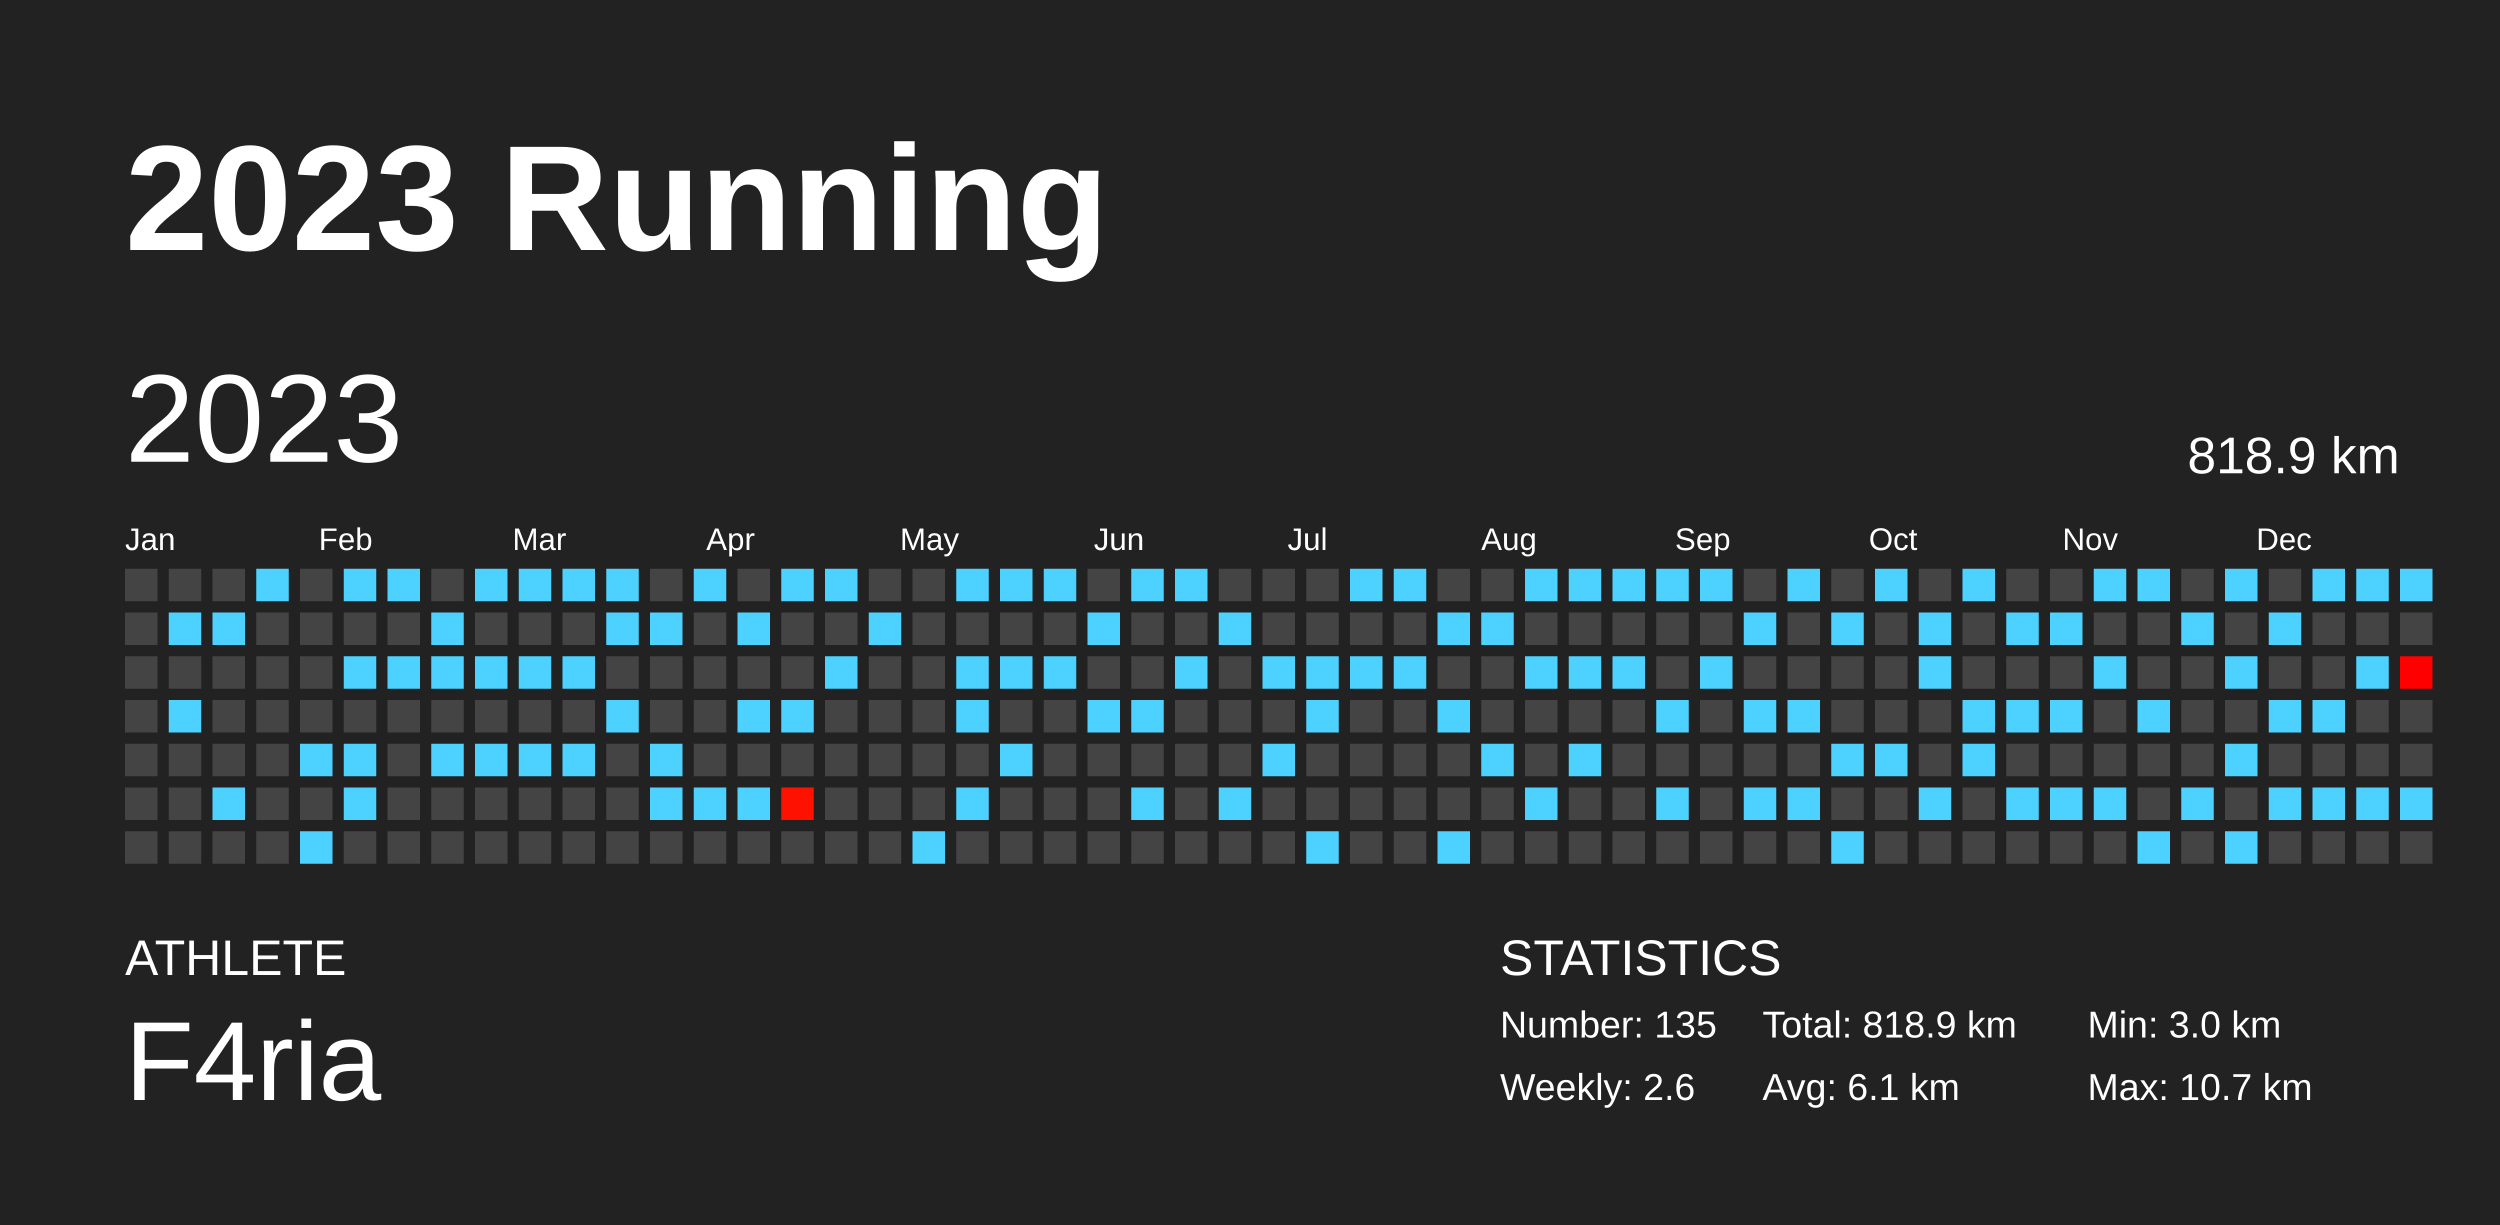
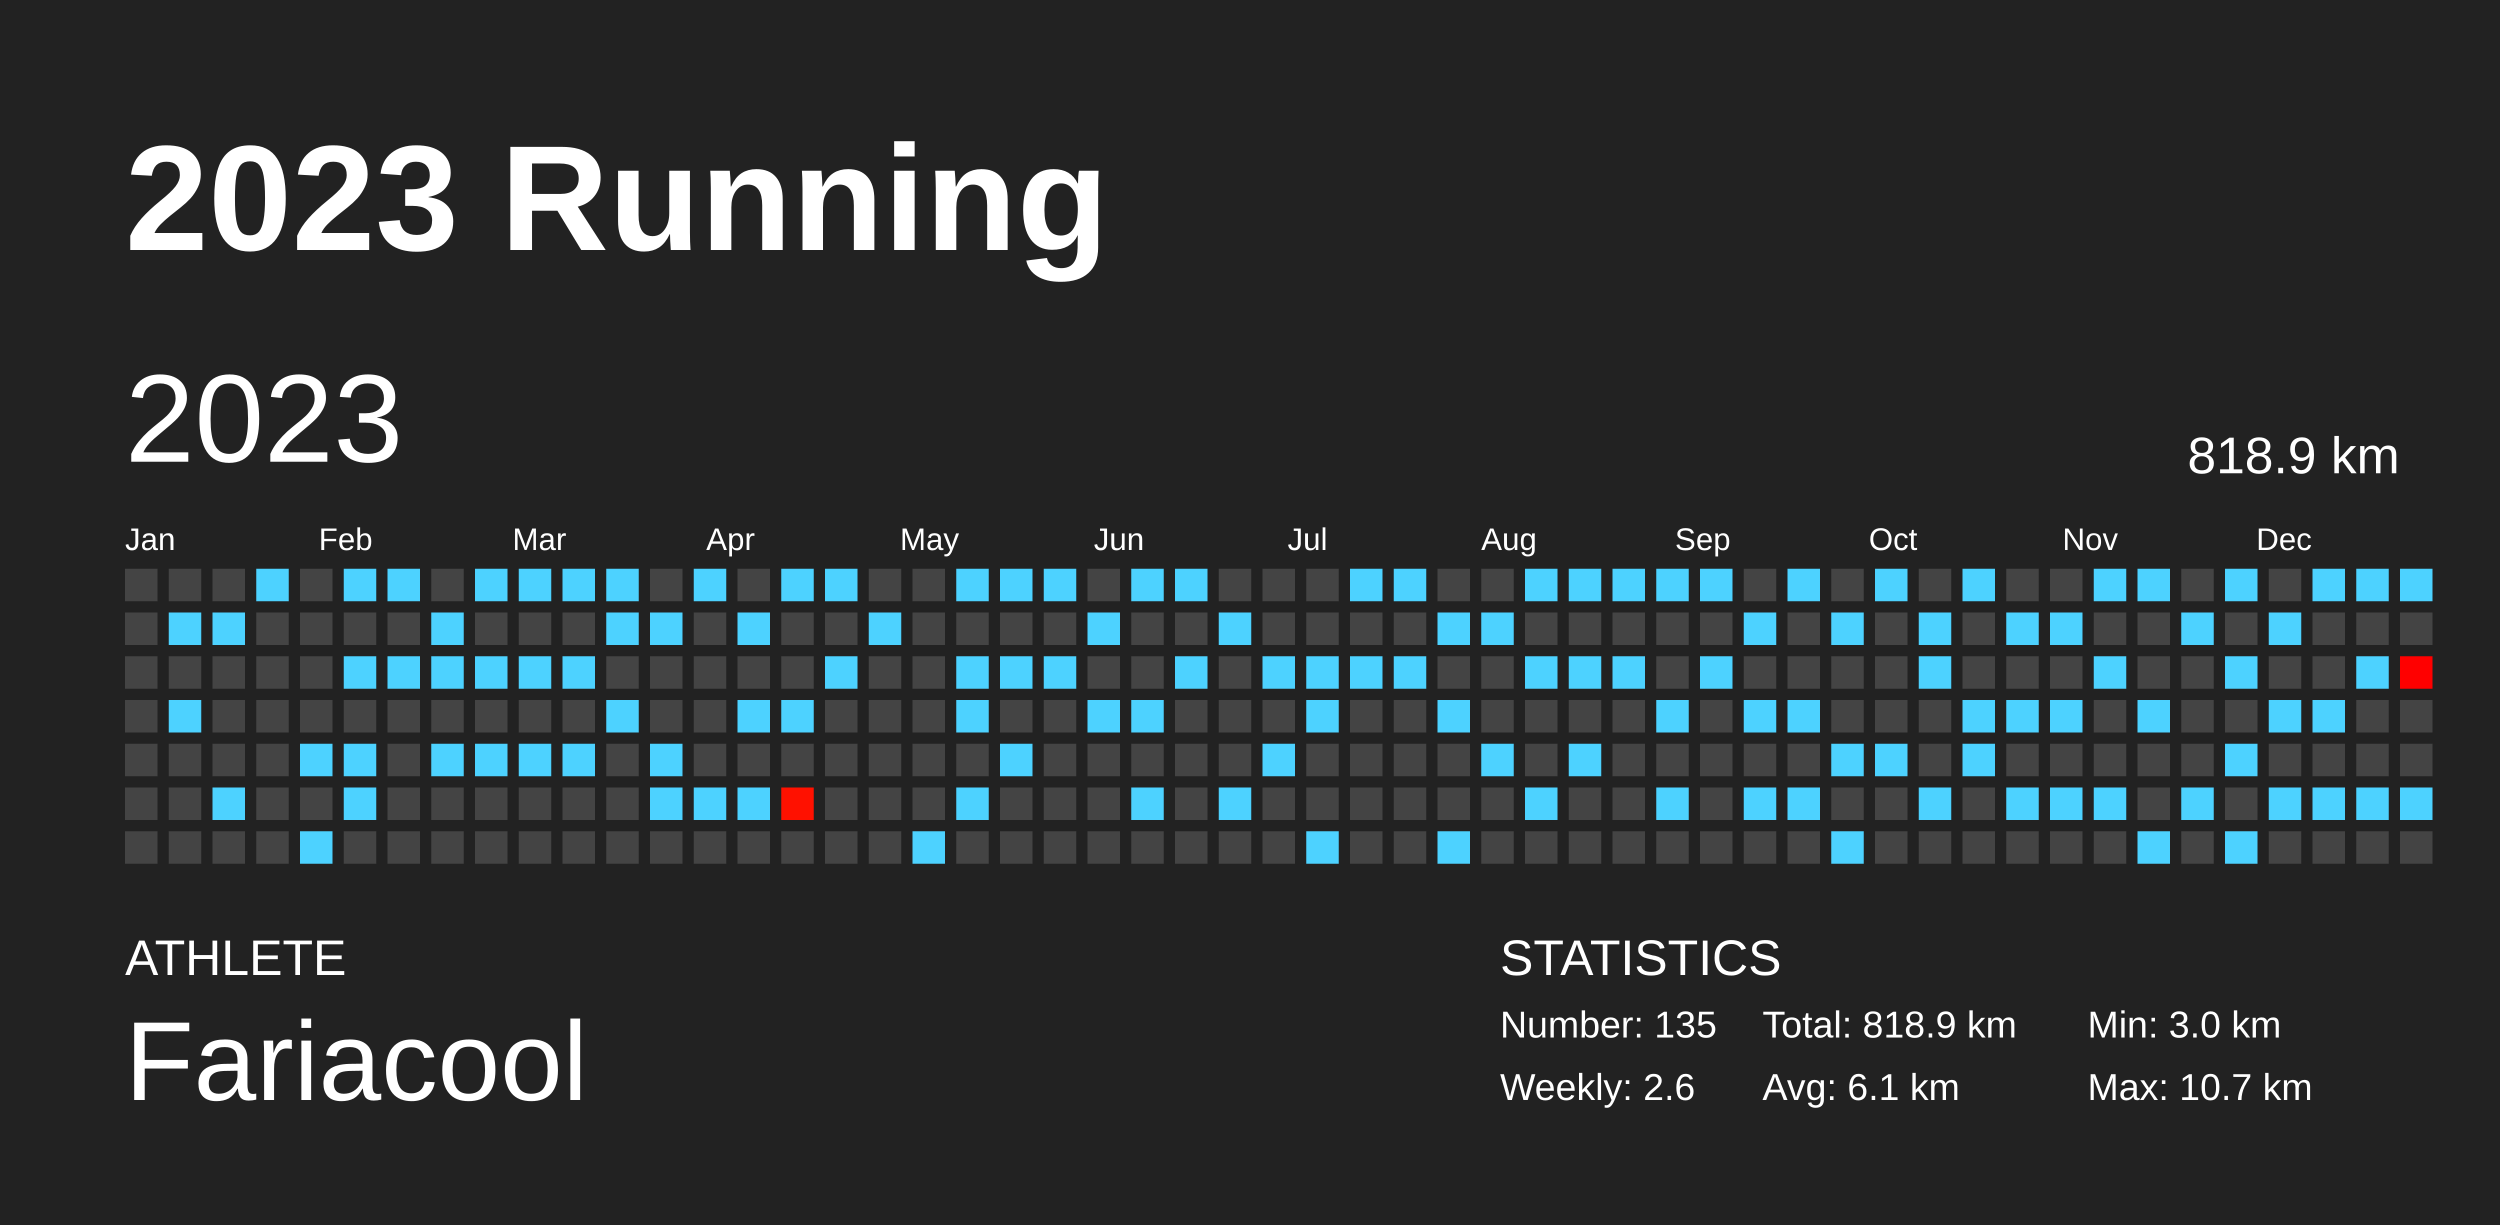
<svg xmlns="http://www.w3.org/2000/svg" baseProfile="full" height="98mm" version="1.1" viewBox="0,0,200,98" width="200mm">
  <defs />
  <rect fill="#222222" height="98" width="200" x="0" y="0" />
  <text fill="#FFFFFF" style="font-size:12px; font-family:Arial; font-weight:bold;" x="10" y="20">2023 Running</text>
  <text fill="#FFFFFF" style="font-size:4px; font-family:Arial" x="10" y="78">ATHLETE</text>
-   <text fill="#FFFFFF" style="font-size:9px; font-family:Arial" x="10" y="88">F4ria</text>
+   <text fill="#FFFFFF" style="font-size:9px; font-family:Arial" x="10" y="88">Fariacool</text>
  <text fill="#FFFFFF" style="font-size:4px; font-family:Arial" x="120" y="78">STATISTICS</text>
  <text fill="#FFFFFF" style="font-size:3px; font-family:Arial" x="120" y="83">Number: 135</text>
  <text fill="#FFFFFF" style="font-size:3px; font-family:Arial" x="120" y="88">Weekly: 2.6</text>
  <text fill="#FFFFFF" style="font-size:3px; font-family:Arial" x="141" y="83">Total: 818.9 km</text>
  <text fill="#FFFFFF" style="font-size:3px; font-family:Arial" x="141" y="88">Avg: 6.1 km</text>
  <text fill="#FFFFFF" style="font-size:3px; font-family:Arial" x="167" y="83">Min: 3.0 km</text>
  <text fill="#FFFFFF" style="font-size:3px; font-family:Arial" x="167" y="88">Max: 10.7 km</text>
  <text dominant-baseline="hanging" fill="#FFFFFF" style="font-size:10.0px; font-family:Arial;" x="10" y="30">2023</text>
  <text dominant-baseline="hanging" fill="#FFFFFF" style="font-size:4.125px; font-family:Arial;" x="175" y="35">818.9 km</text>
  <text fill="#FFFFFF" style="font-size:2.5px; font-family:Arial" x="10.0" y="44">Jan</text>
  <text fill="#FFFFFF" style="font-size:2.5px; font-family:Arial" x="25.5" y="44">Feb</text>
  <text fill="#FFFFFF" style="font-size:2.5px; font-family:Arial" x="41.0" y="44">Mar</text>
  <text fill="#FFFFFF" style="font-size:2.5px; font-family:Arial" x="56.5" y="44">Apr</text>
  <text fill="#FFFFFF" style="font-size:2.5px; font-family:Arial" x="72.0" y="44">May</text>
  <text fill="#FFFFFF" style="font-size:2.5px; font-family:Arial" x="87.5" y="44">Jun</text>
  <text fill="#FFFFFF" style="font-size:2.5px; font-family:Arial" x="103.0" y="44">Jul</text>
  <text fill="#FFFFFF" style="font-size:2.5px; font-family:Arial" x="118.5" y="44">Aug</text>
  <text fill="#FFFFFF" style="font-size:2.5px; font-family:Arial" x="134.0" y="44">Sep</text>
  <text fill="#FFFFFF" style="font-size:2.5px; font-family:Arial" x="149.5" y="44">Oct</text>
  <text fill="#FFFFFF" style="font-size:2.5px; font-family:Arial" x="165.0" y="44">Nov</text>
  <text fill="#FFFFFF" style="font-size:2.5px; font-family:Arial" x="180.5" y="44">Dec</text>
  <rect fill="#444444" height="2.6" width="2.6" x="10.0" y="45.5" />
  <rect fill="#444444" height="2.6" width="2.6" x="10.0" y="49.0" />
  <rect fill="#444444" height="2.6" width="2.6" x="10.0" y="52.5" />
  <rect fill="#444444" height="2.6" width="2.6" x="10.0" y="56.0" />
  <rect fill="#444444" height="2.6" width="2.6" x="10.0" y="59.5" />
  <rect fill="#444444" height="2.6" width="2.6" x="10.0" y="63.0" />
  <rect fill="#444444" height="2.6" width="2.6" x="10.0" y="66.5" />
  <rect fill="#444444" height="2.6" width="2.6" x="13.5" y="45.5" />
  <rect fill="#4dd2ff" height="2.6" width="2.6" x="13.5" y="49.0" />
  <rect fill="#444444" height="2.6" width="2.6" x="13.5" y="52.5" />
  <rect fill="#4dd2ff" height="2.6" width="2.6" x="13.5" y="56.0" />
  <rect fill="#444444" height="2.6" width="2.6" x="13.5" y="59.5" />
  <rect fill="#444444" height="2.6" width="2.6" x="13.5" y="63.0" />
  <rect fill="#444444" height="2.6" width="2.6" x="13.5" y="66.5" />
  <rect fill="#444444" height="2.6" width="2.6" x="17.0" y="45.5" />
  <rect fill="#4dd2ff" height="2.6" width="2.6" x="17.0" y="49.0" />
  <rect fill="#444444" height="2.6" width="2.6" x="17.0" y="52.5" />
  <rect fill="#444444" height="2.6" width="2.6" x="17.0" y="56.0" />
  <rect fill="#444444" height="2.6" width="2.6" x="17.0" y="59.5" />
  <rect fill="#4dd2ff" height="2.6" width="2.6" x="17.0" y="63.0" />
  <rect fill="#444444" height="2.6" width="2.6" x="17.0" y="66.5" />
  <rect fill="#4dd2ff" height="2.6" width="2.6" x="20.5" y="45.5" />
  <rect fill="#444444" height="2.6" width="2.6" x="20.5" y="49.0" />
  <rect fill="#444444" height="2.6" width="2.6" x="20.5" y="52.5" />
  <rect fill="#444444" height="2.6" width="2.6" x="20.5" y="56.0" />
  <rect fill="#444444" height="2.6" width="2.6" x="20.5" y="59.5" />
  <rect fill="#444444" height="2.6" width="2.6" x="20.5" y="63.0" />
  <rect fill="#444444" height="2.6" width="2.6" x="20.5" y="66.5" />
  <rect fill="#444444" height="2.6" width="2.6" x="24.0" y="45.5" />
  <rect fill="#444444" height="2.6" width="2.6" x="24.0" y="49.0" />
  <rect fill="#444444" height="2.6" width="2.6" x="24.0" y="52.5" />
  <rect fill="#444444" height="2.6" width="2.6" x="24.0" y="56.0" />
  <rect fill="#4dd2ff" height="2.6" width="2.6" x="24.0" y="59.5" />
  <rect fill="#444444" height="2.6" width="2.6" x="24.0" y="63.0" />
  <rect fill="#4dd2ff" height="2.6" width="2.6" x="24.0" y="66.5" />
  <rect fill="#4dd2ff" height="2.6" width="2.6" x="27.5" y="45.5" />
  <rect fill="#444444" height="2.6" width="2.6" x="27.5" y="49.0" />
  <rect fill="#4dd2ff" height="2.6" width="2.6" x="27.5" y="52.5" />
  <rect fill="#444444" height="2.6" width="2.6" x="27.5" y="56.0" />
  <rect fill="#4dd2ff" height="2.6" width="2.6" x="27.5" y="59.5" />
  <rect fill="#4dd2ff" height="2.6" width="2.6" x="27.5" y="63.0" />
  <rect fill="#444444" height="2.6" width="2.6" x="27.5" y="66.5" />
  <rect fill="#4dd2ff" height="2.6" width="2.6" x="31.0" y="45.5" />
  <rect fill="#444444" height="2.6" width="2.6" x="31.0" y="49.0" />
  <rect fill="#4dd2ff" height="2.6" width="2.6" x="31.0" y="52.5" />
  <rect fill="#444444" height="2.6" width="2.6" x="31.0" y="56.0" />
  <rect fill="#444444" height="2.6" width="2.6" x="31.0" y="59.5" />
  <rect fill="#444444" height="2.6" width="2.6" x="31.0" y="63.0" />
  <rect fill="#444444" height="2.6" width="2.6" x="31.0" y="66.5" />
  <rect fill="#444444" height="2.6" width="2.6" x="34.5" y="45.5" />
  <rect fill="#4dd2ff" height="2.6" width="2.6" x="34.5" y="49.0" />
  <rect fill="#4dd2ff" height="2.6" width="2.6" x="34.5" y="52.5" />
  <rect fill="#444444" height="2.6" width="2.6" x="34.5" y="56.0" />
  <rect fill="#4dd2ff" height="2.6" width="2.6" x="34.5" y="59.5" />
  <rect fill="#444444" height="2.6" width="2.6" x="34.5" y="63.0" />
  <rect fill="#444444" height="2.6" width="2.6" x="34.5" y="66.5" />
  <rect fill="#4dd2ff" height="2.6" width="2.6" x="38.0" y="45.5" />
  <rect fill="#444444" height="2.6" width="2.6" x="38.0" y="49.0" />
  <rect fill="#4dd2ff" height="2.6" width="2.6" x="38.0" y="52.5" />
  <rect fill="#444444" height="2.6" width="2.6" x="38.0" y="56.0" />
  <rect fill="#4dd2ff" height="2.6" width="2.6" x="38.0" y="59.5" />
  <rect fill="#444444" height="2.6" width="2.6" x="38.0" y="63.0" />
  <rect fill="#444444" height="2.6" width="2.6" x="38.0" y="66.5" />
  <rect fill="#4dd2ff" height="2.6" width="2.6" x="41.5" y="45.5" />
  <rect fill="#444444" height="2.6" width="2.6" x="41.5" y="49.0" />
  <rect fill="#4dd2ff" height="2.6" width="2.6" x="41.5" y="52.5" />
  <rect fill="#444444" height="2.6" width="2.6" x="41.5" y="56.0" />
  <rect fill="#4dd2ff" height="2.6" width="2.6" x="41.5" y="59.5" />
  <rect fill="#444444" height="2.6" width="2.6" x="41.5" y="63.0" />
  <rect fill="#444444" height="2.6" width="2.6" x="41.5" y="66.5" />
  <rect fill="#4dd2ff" height="2.6" width="2.6" x="45.0" y="45.5" />
  <rect fill="#444444" height="2.6" width="2.6" x="45.0" y="49.0" />
  <rect fill="#4dd2ff" height="2.6" width="2.6" x="45.0" y="52.5" />
  <rect fill="#444444" height="2.6" width="2.6" x="45.0" y="56.0" />
  <rect fill="#4dd2ff" height="2.6" width="2.6" x="45.0" y="59.5" />
  <rect fill="#444444" height="2.6" width="2.6" x="45.0" y="63.0" />
  <rect fill="#444444" height="2.6" width="2.6" x="45.0" y="66.5" />
  <rect fill="#4dd2ff" height="2.6" width="2.6" x="48.5" y="45.5" />
  <rect fill="#4dd2ff" height="2.6" width="2.6" x="48.5" y="49.0" />
  <rect fill="#444444" height="2.6" width="2.6" x="48.5" y="52.5" />
  <rect fill="#4dd2ff" height="2.6" width="2.6" x="48.5" y="56.0" />
  <rect fill="#444444" height="2.6" width="2.6" x="48.5" y="59.5" />
  <rect fill="#444444" height="2.6" width="2.6" x="48.5" y="63.0" />
  <rect fill="#444444" height="2.6" width="2.6" x="48.5" y="66.5" />
  <rect fill="#444444" height="2.6" width="2.6" x="52.0" y="45.5" />
  <rect fill="#4dd2ff" height="2.6" width="2.6" x="52.0" y="49.0" />
  <rect fill="#444444" height="2.6" width="2.6" x="52.0" y="52.5" />
  <rect fill="#444444" height="2.6" width="2.6" x="52.0" y="56.0" />
  <rect fill="#4dd2ff" height="2.6" width="2.6" x="52.0" y="59.5" />
  <rect fill="#4dd2ff" height="2.6" width="2.6" x="52.0" y="63.0" />
  <rect fill="#444444" height="2.6" width="2.6" x="52.0" y="66.5" />
  <rect fill="#4dd2ff" height="2.6" width="2.6" x="55.5" y="45.5" />
  <rect fill="#444444" height="2.6" width="2.6" x="55.5" y="49.0" />
  <rect fill="#444444" height="2.6" width="2.6" x="55.5" y="52.5" />
  <rect fill="#444444" height="2.6" width="2.6" x="55.5" y="56.0" />
  <rect fill="#444444" height="2.6" width="2.6" x="55.5" y="59.5" />
  <rect fill="#4dd2ff" height="2.6" width="2.6" x="55.5" y="63.0" />
  <rect fill="#444444" height="2.6" width="2.6" x="55.5" y="66.5" />
  <rect fill="#444444" height="2.6" width="2.6" x="59.0" y="45.5" />
  <rect fill="#4dd2ff" height="2.6" width="2.6" x="59.0" y="49.0" />
  <rect fill="#444444" height="2.6" width="2.6" x="59.0" y="52.5" />
  <rect fill="#4dd2ff" height="2.6" width="2.6" x="59.0" y="56.0" />
  <rect fill="#444444" height="2.6" width="2.6" x="59.0" y="59.5" />
  <rect fill="#4dd2ff" height="2.6" width="2.6" x="59.0" y="63.0" />
  <rect fill="#444444" height="2.6" width="2.6" x="59.0" y="66.5" />
  <rect fill="#4dd2ff" height="2.6" width="2.6" x="62.5" y="45.5" />
  <rect fill="#444444" height="2.6" width="2.6" x="62.5" y="49.0" />
  <rect fill="#444444" height="2.6" width="2.6" x="62.5" y="52.5" />
  <rect fill="#4dd2ff" height="2.6" width="2.6" x="62.5" y="56.0" />
  <rect fill="#444444" height="2.6" width="2.6" x="62.5" y="59.5" />
  <rect fill="#ff1100" height="2.6" width="2.6" x="62.5" y="63.0" />
  <rect fill="#444444" height="2.6" width="2.6" x="62.5" y="66.5" />
  <rect fill="#4dd2ff" height="2.6" width="2.6" x="66.0" y="45.5" />
  <rect fill="#444444" height="2.6" width="2.6" x="66.0" y="49.0" />
  <rect fill="#4dd2ff" height="2.6" width="2.6" x="66.0" y="52.5" />
  <rect fill="#444444" height="2.6" width="2.6" x="66.0" y="56.0" />
  <rect fill="#444444" height="2.6" width="2.6" x="66.0" y="59.5" />
  <rect fill="#444444" height="2.6" width="2.6" x="66.0" y="63.0" />
  <rect fill="#444444" height="2.6" width="2.6" x="66.0" y="66.5" />
  <rect fill="#444444" height="2.6" width="2.6" x="69.5" y="45.5" />
  <rect fill="#4dd2ff" height="2.6" width="2.6" x="69.5" y="49.0" />
  <rect fill="#444444" height="2.6" width="2.6" x="69.5" y="52.5" />
  <rect fill="#444444" height="2.6" width="2.6" x="69.5" y="56.0" />
  <rect fill="#444444" height="2.6" width="2.6" x="69.5" y="59.5" />
  <rect fill="#444444" height="2.6" width="2.6" x="69.5" y="63.0" />
  <rect fill="#444444" height="2.6" width="2.6" x="69.5" y="66.5" />
  <rect fill="#444444" height="2.6" width="2.6" x="73.0" y="45.5" />
  <rect fill="#444444" height="2.6" width="2.6" x="73.0" y="49.0" />
  <rect fill="#444444" height="2.6" width="2.6" x="73.0" y="52.5" />
  <rect fill="#444444" height="2.6" width="2.6" x="73.0" y="56.0" />
  <rect fill="#444444" height="2.6" width="2.6" x="73.0" y="59.5" />
  <rect fill="#444444" height="2.6" width="2.6" x="73.0" y="63.0" />
  <rect fill="#4dd2ff" height="2.6" width="2.6" x="73.0" y="66.5" />
  <rect fill="#4dd2ff" height="2.6" width="2.6" x="76.5" y="45.5" />
  <rect fill="#444444" height="2.6" width="2.6" x="76.5" y="49.0" />
  <rect fill="#4dd2ff" height="2.6" width="2.6" x="76.5" y="52.5" />
  <rect fill="#4dd2ff" height="2.6" width="2.6" x="76.5" y="56.0" />
  <rect fill="#444444" height="2.6" width="2.6" x="76.5" y="59.5" />
  <rect fill="#4dd2ff" height="2.6" width="2.6" x="76.5" y="63.0" />
  <rect fill="#444444" height="2.6" width="2.6" x="76.5" y="66.5" />
  <rect fill="#4dd2ff" height="2.6" width="2.6" x="80.0" y="45.5" />
  <rect fill="#444444" height="2.6" width="2.6" x="80.0" y="49.0" />
  <rect fill="#4dd2ff" height="2.6" width="2.6" x="80.0" y="52.5" />
  <rect fill="#444444" height="2.6" width="2.6" x="80.0" y="56.0" />
  <rect fill="#4dd2ff" height="2.6" width="2.6" x="80.0" y="59.5" />
  <rect fill="#444444" height="2.6" width="2.6" x="80.0" y="63.0" />
  <rect fill="#444444" height="2.6" width="2.6" x="80.0" y="66.5" />
  <rect fill="#4dd2ff" height="2.6" width="2.6" x="83.5" y="45.5" />
  <rect fill="#444444" height="2.6" width="2.6" x="83.5" y="49.0" />
  <rect fill="#4dd2ff" height="2.6" width="2.6" x="83.5" y="52.5" />
  <rect fill="#444444" height="2.6" width="2.6" x="83.5" y="56.0" />
  <rect fill="#444444" height="2.6" width="2.6" x="83.5" y="59.5" />
  <rect fill="#444444" height="2.6" width="2.6" x="83.5" y="63.0" />
  <rect fill="#444444" height="2.6" width="2.6" x="83.5" y="66.5" />
  <rect fill="#444444" height="2.6" width="2.6" x="87.0" y="45.5" />
  <rect fill="#4dd2ff" height="2.6" width="2.6" x="87.0" y="49.0" />
  <rect fill="#444444" height="2.6" width="2.6" x="87.0" y="52.5" />
  <rect fill="#4dd2ff" height="2.6" width="2.6" x="87.0" y="56.0" />
  <rect fill="#444444" height="2.6" width="2.6" x="87.0" y="59.5" />
  <rect fill="#444444" height="2.6" width="2.6" x="87.0" y="63.0" />
  <rect fill="#444444" height="2.6" width="2.6" x="87.0" y="66.5" />
  <rect fill="#4dd2ff" height="2.6" width="2.6" x="90.5" y="45.5" />
  <rect fill="#444444" height="2.6" width="2.6" x="90.5" y="49.0" />
  <rect fill="#444444" height="2.6" width="2.6" x="90.5" y="52.5" />
  <rect fill="#4dd2ff" height="2.6" width="2.6" x="90.5" y="56.0" />
  <rect fill="#444444" height="2.6" width="2.6" x="90.5" y="59.5" />
  <rect fill="#4dd2ff" height="2.6" width="2.6" x="90.5" y="63.0" />
  <rect fill="#444444" height="2.6" width="2.6" x="90.5" y="66.5" />
  <rect fill="#4dd2ff" height="2.6" width="2.6" x="94.0" y="45.5" />
  <rect fill="#444444" height="2.6" width="2.6" x="94.0" y="49.0" />
  <rect fill="#4dd2ff" height="2.6" width="2.6" x="94.0" y="52.5" />
  <rect fill="#444444" height="2.6" width="2.6" x="94.0" y="56.0" />
  <rect fill="#444444" height="2.6" width="2.6" x="94.0" y="59.5" />
  <rect fill="#444444" height="2.6" width="2.6" x="94.0" y="63.0" />
  <rect fill="#444444" height="2.6" width="2.6" x="94.0" y="66.5" />
  <rect fill="#444444" height="2.6" width="2.6" x="97.5" y="45.5" />
  <rect fill="#4dd2ff" height="2.6" width="2.6" x="97.5" y="49.0" />
  <rect fill="#444444" height="2.6" width="2.6" x="97.5" y="52.5" />
  <rect fill="#444444" height="2.6" width="2.6" x="97.5" y="56.0" />
  <rect fill="#444444" height="2.6" width="2.6" x="97.5" y="59.5" />
  <rect fill="#4dd2ff" height="2.6" width="2.6" x="97.5" y="63.0" />
  <rect fill="#444444" height="2.6" width="2.6" x="97.5" y="66.5" />
  <rect fill="#444444" height="2.6" width="2.6" x="101.0" y="45.5" />
  <rect fill="#444444" height="2.6" width="2.6" x="101.0" y="49.0" />
  <rect fill="#4dd2ff" height="2.6" width="2.6" x="101.0" y="52.5" />
  <rect fill="#444444" height="2.6" width="2.6" x="101.0" y="56.0" />
  <rect fill="#4dd2ff" height="2.6" width="2.6" x="101.0" y="59.5" />
  <rect fill="#444444" height="2.6" width="2.6" x="101.0" y="63.0" />
  <rect fill="#444444" height="2.6" width="2.6" x="101.0" y="66.5" />
  <rect fill="#444444" height="2.6" width="2.6" x="104.5" y="45.5" />
  <rect fill="#444444" height="2.6" width="2.6" x="104.5" y="49.0" />
  <rect fill="#4dd2ff" height="2.6" width="2.6" x="104.5" y="52.5" />
  <rect fill="#4dd2ff" height="2.6" width="2.6" x="104.5" y="56.0" />
  <rect fill="#444444" height="2.6" width="2.6" x="104.5" y="59.5" />
  <rect fill="#444444" height="2.6" width="2.6" x="104.5" y="63.0" />
  <rect fill="#4dd2ff" height="2.6" width="2.6" x="104.5" y="66.5" />
  <rect fill="#4dd2ff" height="2.6" width="2.6" x="108.0" y="45.5" />
  <rect fill="#444444" height="2.6" width="2.6" x="108.0" y="49.0" />
  <rect fill="#4dd2ff" height="2.6" width="2.6" x="108.0" y="52.5" />
  <rect fill="#444444" height="2.6" width="2.6" x="108.0" y="56.0" />
  <rect fill="#444444" height="2.6" width="2.6" x="108.0" y="59.5" />
  <rect fill="#444444" height="2.6" width="2.6" x="108.0" y="63.0" />
  <rect fill="#444444" height="2.6" width="2.6" x="108.0" y="66.5" />
  <rect fill="#4dd2ff" height="2.6" width="2.6" x="111.5" y="45.5" />
  <rect fill="#444444" height="2.6" width="2.6" x="111.5" y="49.0" />
  <rect fill="#4dd2ff" height="2.6" width="2.6" x="111.5" y="52.5" />
  <rect fill="#444444" height="2.6" width="2.6" x="111.5" y="56.0" />
  <rect fill="#444444" height="2.6" width="2.6" x="111.5" y="59.5" />
  <rect fill="#444444" height="2.6" width="2.6" x="111.5" y="63.0" />
  <rect fill="#444444" height="2.6" width="2.6" x="111.5" y="66.5" />
  <rect fill="#444444" height="2.6" width="2.6" x="115.0" y="45.5" />
  <rect fill="#4dd2ff" height="2.6" width="2.6" x="115.0" y="49.0" />
  <rect fill="#444444" height="2.6" width="2.6" x="115.0" y="52.5" />
  <rect fill="#4dd2ff" height="2.6" width="2.6" x="115.0" y="56.0" />
  <rect fill="#444444" height="2.6" width="2.6" x="115.0" y="59.5" />
  <rect fill="#444444" height="2.6" width="2.6" x="115.0" y="63.0" />
  <rect fill="#4dd2ff" height="2.6" width="2.6" x="115.0" y="66.5" />
  <rect fill="#444444" height="2.6" width="2.6" x="118.5" y="45.5" />
  <rect fill="#4dd2ff" height="2.6" width="2.6" x="118.5" y="49.0" />
  <rect fill="#444444" height="2.6" width="2.6" x="118.5" y="52.5" />
  <rect fill="#444444" height="2.6" width="2.6" x="118.5" y="56.0" />
  <rect fill="#4dd2ff" height="2.6" width="2.6" x="118.5" y="59.5" />
  <rect fill="#444444" height="2.6" width="2.6" x="118.5" y="63.0" />
  <rect fill="#444444" height="2.6" width="2.6" x="118.5" y="66.5" />
  <rect fill="#4dd2ff" height="2.6" width="2.6" x="122.0" y="45.5" />
  <rect fill="#444444" height="2.6" width="2.6" x="122.0" y="49.0" />
  <rect fill="#4dd2ff" height="2.6" width="2.6" x="122.0" y="52.5" />
  <rect fill="#444444" height="2.6" width="2.6" x="122.0" y="56.0" />
  <rect fill="#444444" height="2.6" width="2.6" x="122.0" y="59.5" />
  <rect fill="#4dd2ff" height="2.6" width="2.6" x="122.0" y="63.0" />
  <rect fill="#444444" height="2.6" width="2.6" x="122.0" y="66.5" />
  <rect fill="#4dd2ff" height="2.6" width="2.6" x="125.5" y="45.5" />
  <rect fill="#444444" height="2.6" width="2.6" x="125.5" y="49.0" />
  <rect fill="#4dd2ff" height="2.6" width="2.6" x="125.5" y="52.5" />
  <rect fill="#444444" height="2.6" width="2.6" x="125.5" y="56.0" />
  <rect fill="#4dd2ff" height="2.6" width="2.6" x="125.5" y="59.5" />
  <rect fill="#444444" height="2.6" width="2.6" x="125.5" y="63.0" />
  <rect fill="#444444" height="2.6" width="2.6" x="125.5" y="66.5" />
  <rect fill="#4dd2ff" height="2.6" width="2.6" x="129.0" y="45.5" />
  <rect fill="#444444" height="2.6" width="2.6" x="129.0" y="49.0" />
  <rect fill="#4dd2ff" height="2.6" width="2.6" x="129.0" y="52.5" />
  <rect fill="#444444" height="2.6" width="2.6" x="129.0" y="56.0" />
  <rect fill="#444444" height="2.6" width="2.6" x="129.0" y="59.5" />
  <rect fill="#444444" height="2.6" width="2.6" x="129.0" y="63.0" />
  <rect fill="#444444" height="2.6" width="2.6" x="129.0" y="66.5" />
  <rect fill="#4dd2ff" height="2.6" width="2.6" x="132.5" y="45.5" />
  <rect fill="#444444" height="2.6" width="2.6" x="132.5" y="49.0" />
  <rect fill="#444444" height="2.6" width="2.6" x="132.5" y="52.5" />
  <rect fill="#4dd2ff" height="2.6" width="2.6" x="132.5" y="56.0" />
  <rect fill="#444444" height="2.6" width="2.6" x="132.5" y="59.5" />
  <rect fill="#4dd2ff" height="2.6" width="2.6" x="132.5" y="63.0" />
  <rect fill="#444444" height="2.6" width="2.6" x="132.5" y="66.5" />
  <rect fill="#4dd2ff" height="2.6" width="2.6" x="136.0" y="45.5" />
  <rect fill="#444444" height="2.6" width="2.6" x="136.0" y="49.0" />
  <rect fill="#4dd2ff" height="2.6" width="2.6" x="136.0" y="52.5" />
  <rect fill="#444444" height="2.6" width="2.6" x="136.0" y="56.0" />
  <rect fill="#444444" height="2.6" width="2.6" x="136.0" y="59.5" />
  <rect fill="#444444" height="2.6" width="2.6" x="136.0" y="63.0" />
  <rect fill="#444444" height="2.6" width="2.6" x="136.0" y="66.5" />
  <rect fill="#444444" height="2.6" width="2.6" x="139.5" y="45.5" />
  <rect fill="#4dd2ff" height="2.6" width="2.6" x="139.5" y="49.0" />
  <rect fill="#444444" height="2.6" width="2.6" x="139.5" y="52.5" />
  <rect fill="#4dd2ff" height="2.6" width="2.6" x="139.5" y="56.0" />
  <rect fill="#444444" height="2.6" width="2.6" x="139.5" y="59.5" />
  <rect fill="#4dd2ff" height="2.6" width="2.6" x="139.5" y="63.0" />
  <rect fill="#444444" height="2.6" width="2.6" x="139.5" y="66.5" />
  <rect fill="#4dd2ff" height="2.6" width="2.6" x="143.0" y="45.5" />
  <rect fill="#444444" height="2.6" width="2.6" x="143.0" y="49.0" />
  <rect fill="#444444" height="2.6" width="2.6" x="143.0" y="52.5" />
  <rect fill="#4dd2ff" height="2.6" width="2.6" x="143.0" y="56.0" />
  <rect fill="#444444" height="2.6" width="2.6" x="143.0" y="59.5" />
  <rect fill="#4dd2ff" height="2.6" width="2.6" x="143.0" y="63.0" />
  <rect fill="#444444" height="2.6" width="2.6" x="143.0" y="66.5" />
  <rect fill="#444444" height="2.6" width="2.6" x="146.5" y="45.5" />
  <rect fill="#4dd2ff" height="2.6" width="2.6" x="146.5" y="49.0" />
  <rect fill="#444444" height="2.6" width="2.6" x="146.5" y="52.5" />
  <rect fill="#444444" height="2.6" width="2.6" x="146.5" y="56.0" />
  <rect fill="#4dd2ff" height="2.6" width="2.6" x="146.5" y="59.5" />
  <rect fill="#444444" height="2.6" width="2.6" x="146.5" y="63.0" />
  <rect fill="#4dd2ff" height="2.6" width="2.6" x="146.5" y="66.5" />
  <rect fill="#4dd2ff" height="2.6" width="2.6" x="150.0" y="45.5" />
  <rect fill="#444444" height="2.6" width="2.6" x="150.0" y="49.0" />
  <rect fill="#444444" height="2.6" width="2.6" x="150.0" y="52.5" />
  <rect fill="#444444" height="2.6" width="2.6" x="150.0" y="56.0" />
  <rect fill="#4dd2ff" height="2.6" width="2.6" x="150.0" y="59.5" />
  <rect fill="#444444" height="2.6" width="2.6" x="150.0" y="63.0" />
  <rect fill="#444444" height="2.6" width="2.6" x="150.0" y="66.5" />
  <rect fill="#444444" height="2.6" width="2.6" x="153.5" y="45.5" />
  <rect fill="#4dd2ff" height="2.6" width="2.6" x="153.5" y="49.0" />
  <rect fill="#4dd2ff" height="2.6" width="2.6" x="153.5" y="52.5" />
  <rect fill="#444444" height="2.6" width="2.6" x="153.5" y="56.0" />
  <rect fill="#444444" height="2.6" width="2.6" x="153.5" y="59.5" />
  <rect fill="#4dd2ff" height="2.6" width="2.6" x="153.5" y="63.0" />
  <rect fill="#444444" height="2.6" width="2.6" x="153.5" y="66.5" />
  <rect fill="#4dd2ff" height="2.6" width="2.6" x="157.0" y="45.5" />
  <rect fill="#444444" height="2.6" width="2.6" x="157.0" y="49.0" />
  <rect fill="#444444" height="2.6" width="2.6" x="157.0" y="52.5" />
  <rect fill="#4dd2ff" height="2.6" width="2.6" x="157.0" y="56.0" />
  <rect fill="#4dd2ff" height="2.6" width="2.6" x="157.0" y="59.5" />
  <rect fill="#444444" height="2.6" width="2.6" x="157.0" y="63.0" />
  <rect fill="#444444" height="2.6" width="2.6" x="157.0" y="66.5" />
  <rect fill="#444444" height="2.6" width="2.6" x="160.5" y="45.5" />
  <rect fill="#4dd2ff" height="2.6" width="2.6" x="160.5" y="49.0" />
  <rect fill="#444444" height="2.6" width="2.6" x="160.5" y="52.5" />
  <rect fill="#4dd2ff" height="2.6" width="2.6" x="160.5" y="56.0" />
  <rect fill="#444444" height="2.6" width="2.6" x="160.5" y="59.5" />
  <rect fill="#4dd2ff" height="2.6" width="2.6" x="160.5" y="63.0" />
  <rect fill="#444444" height="2.6" width="2.6" x="160.5" y="66.5" />
  <rect fill="#444444" height="2.6" width="2.6" x="164.0" y="45.5" />
  <rect fill="#4dd2ff" height="2.6" width="2.6" x="164.0" y="49.0" />
  <rect fill="#444444" height="2.6" width="2.6" x="164.0" y="52.5" />
  <rect fill="#4dd2ff" height="2.6" width="2.6" x="164.0" y="56.0" />
  <rect fill="#444444" height="2.6" width="2.6" x="164.0" y="59.5" />
  <rect fill="#4dd2ff" height="2.6" width="2.6" x="164.0" y="63.0" />
  <rect fill="#444444" height="2.6" width="2.6" x="164.0" y="66.5" />
  <rect fill="#4dd2ff" height="2.6" width="2.6" x="167.5" y="45.5" />
  <rect fill="#444444" height="2.6" width="2.6" x="167.5" y="49.0" />
  <rect fill="#4dd2ff" height="2.6" width="2.6" x="167.5" y="52.5" />
  <rect fill="#444444" height="2.6" width="2.6" x="167.5" y="56.0" />
  <rect fill="#444444" height="2.6" width="2.6" x="167.5" y="59.5" />
  <rect fill="#4dd2ff" height="2.6" width="2.6" x="167.5" y="63.0" />
  <rect fill="#444444" height="2.6" width="2.6" x="167.5" y="66.5" />
  <rect fill="#4dd2ff" height="2.6" width="2.6" x="171.0" y="45.5" />
  <rect fill="#444444" height="2.6" width="2.6" x="171.0" y="49.0" />
  <rect fill="#444444" height="2.6" width="2.6" x="171.0" y="52.5" />
  <rect fill="#4dd2ff" height="2.6" width="2.6" x="171.0" y="56.0" />
  <rect fill="#444444" height="2.6" width="2.6" x="171.0" y="59.5" />
  <rect fill="#444444" height="2.6" width="2.6" x="171.0" y="63.0" />
  <rect fill="#4dd2ff" height="2.6" width="2.6" x="171.0" y="66.5" />
  <rect fill="#444444" height="2.6" width="2.6" x="174.5" y="45.5" />
  <rect fill="#4dd2ff" height="2.6" width="2.6" x="174.5" y="49.0" />
  <rect fill="#444444" height="2.6" width="2.6" x="174.5" y="52.5" />
  <rect fill="#444444" height="2.6" width="2.6" x="174.5" y="56.0" />
  <rect fill="#444444" height="2.6" width="2.6" x="174.5" y="59.5" />
  <rect fill="#4dd2ff" height="2.6" width="2.6" x="174.5" y="63.0" />
  <rect fill="#444444" height="2.6" width="2.6" x="174.5" y="66.5" />
  <rect fill="#4dd2ff" height="2.6" width="2.6" x="178.0" y="45.5" />
  <rect fill="#444444" height="2.6" width="2.6" x="178.0" y="49.0" />
  <rect fill="#4dd2ff" height="2.6" width="2.6" x="178.0" y="52.5" />
  <rect fill="#444444" height="2.6" width="2.6" x="178.0" y="56.0" />
  <rect fill="#4dd2ff" height="2.6" width="2.6" x="178.0" y="59.5" />
  <rect fill="#444444" height="2.6" width="2.6" x="178.0" y="63.0" />
  <rect fill="#4dd2ff" height="2.6" width="2.6" x="178.0" y="66.5" />
  <rect fill="#444444" height="2.6" width="2.6" x="181.5" y="45.5" />
  <rect fill="#4dd2ff" height="2.6" width="2.6" x="181.5" y="49.0" />
  <rect fill="#444444" height="2.6" width="2.6" x="181.5" y="52.5" />
  <rect fill="#4dd2ff" height="2.6" width="2.6" x="181.5" y="56.0" />
  <rect fill="#444444" height="2.6" width="2.6" x="181.5" y="59.5" />
  <rect fill="#4dd2ff" height="2.6" width="2.6" x="181.5" y="63.0" />
  <rect fill="#444444" height="2.6" width="2.6" x="181.5" y="66.5" />
  <rect fill="#4dd2ff" height="2.6" width="2.6" x="185.0" y="45.5" />
  <rect fill="#444444" height="2.6" width="2.6" x="185.0" y="49.0" />
  <rect fill="#444444" height="2.6" width="2.6" x="185.0" y="52.5" />
  <rect fill="#4dd2ff" height="2.6" width="2.6" x="185.0" y="56.0" />
  <rect fill="#444444" height="2.6" width="2.6" x="185.0" y="59.5" />
  <rect fill="#4dd2ff" height="2.6" width="2.6" x="185.0" y="63.0" />
  <rect fill="#444444" height="2.6" width="2.6" x="185.0" y="66.5" />
  <rect fill="#4dd2ff" height="2.6" width="2.6" x="188.5" y="45.5" />
  <rect fill="#444444" height="2.6" width="2.6" x="188.5" y="49.0" />
  <rect fill="#4dd2ff" height="2.6" width="2.6" x="188.5" y="52.5" />
  <rect fill="#444444" height="2.6" width="2.6" x="188.5" y="56.0" />
  <rect fill="#444444" height="2.6" width="2.6" x="188.5" y="59.5" />
  <rect fill="#4dd2ff" height="2.6" width="2.6" x="188.5" y="63.0" />
  <rect fill="#444444" height="2.6" width="2.6" x="188.5" y="66.5" />
  <rect fill="#4dd2ff" height="2.6" width="2.6" x="192.0" y="45.5" />
  <rect fill="#444444" height="2.6" width="2.6" x="192.0" y="49.0" />
  <rect fill="#ff0000" height="2.6" width="2.6" x="192.0" y="52.5" />
  <rect fill="#444444" height="2.6" width="2.6" x="192.0" y="56.0" />
  <rect fill="#444444" height="2.6" width="2.6" x="192.0" y="59.5" />
  <rect fill="#4dd2ff" height="2.6" width="2.6" x="192.0" y="63.0" />
  <rect fill="#444444" height="2.6" width="2.6" x="192.0" y="66.5" />
</svg>
